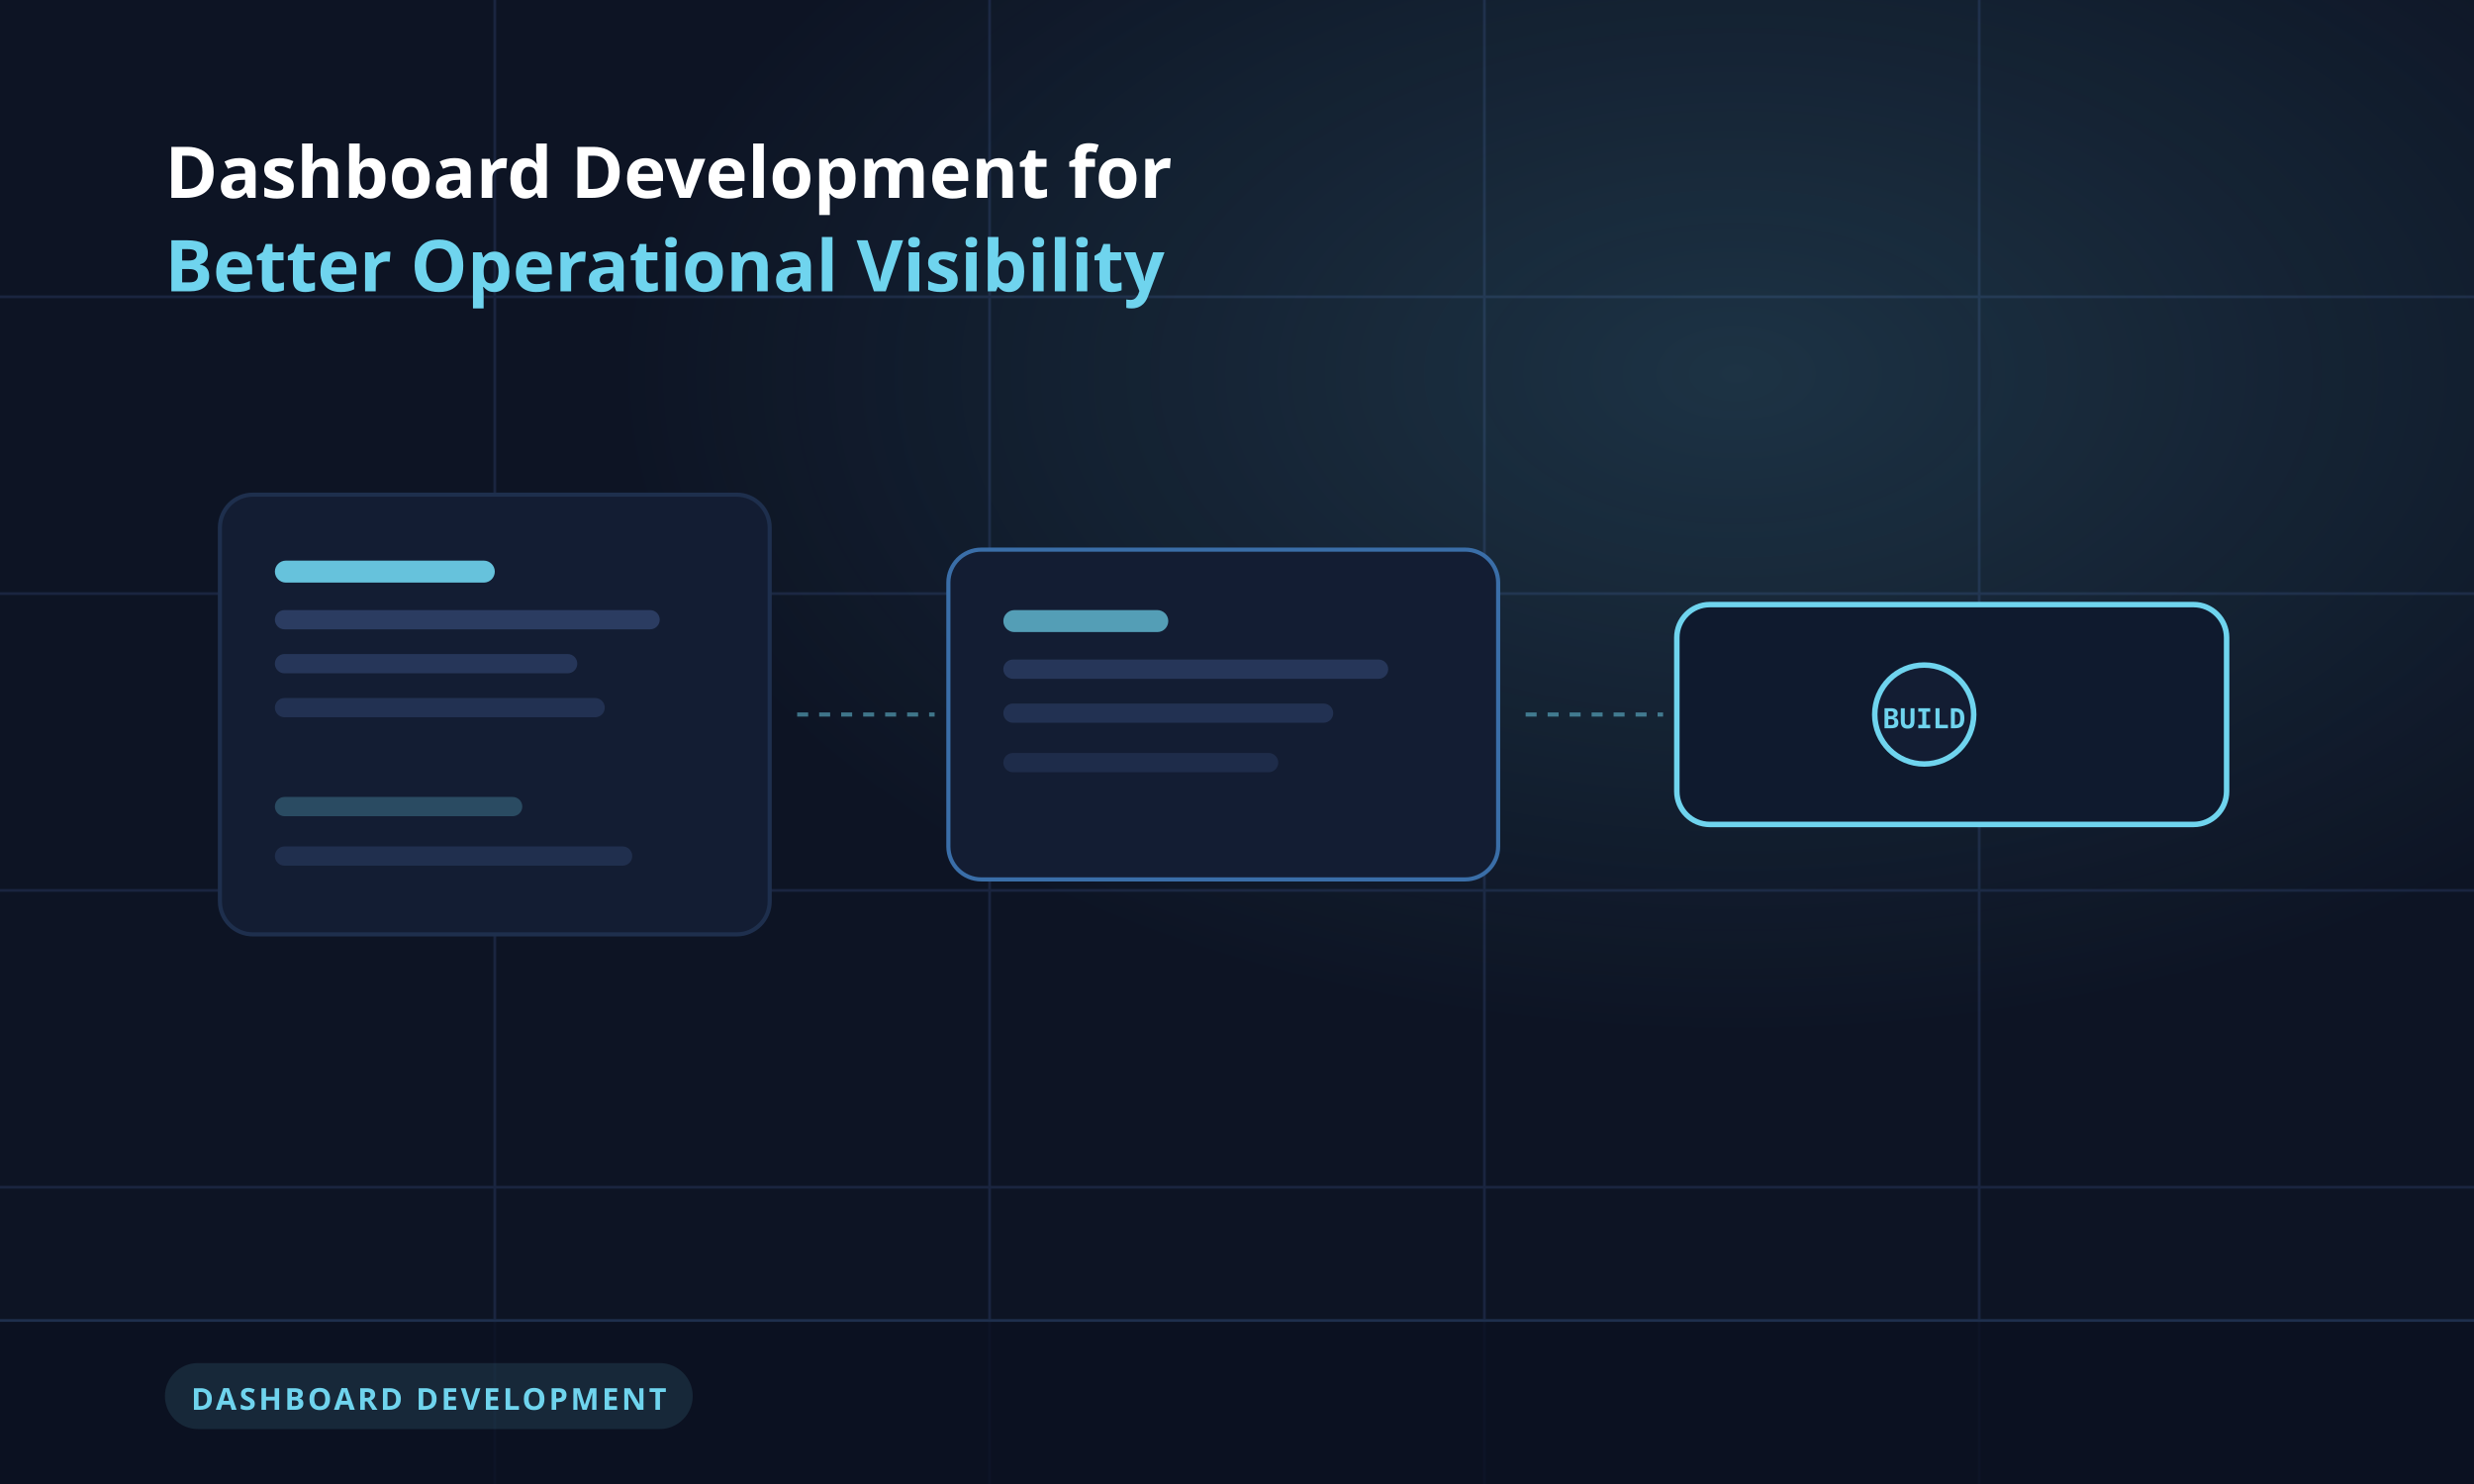
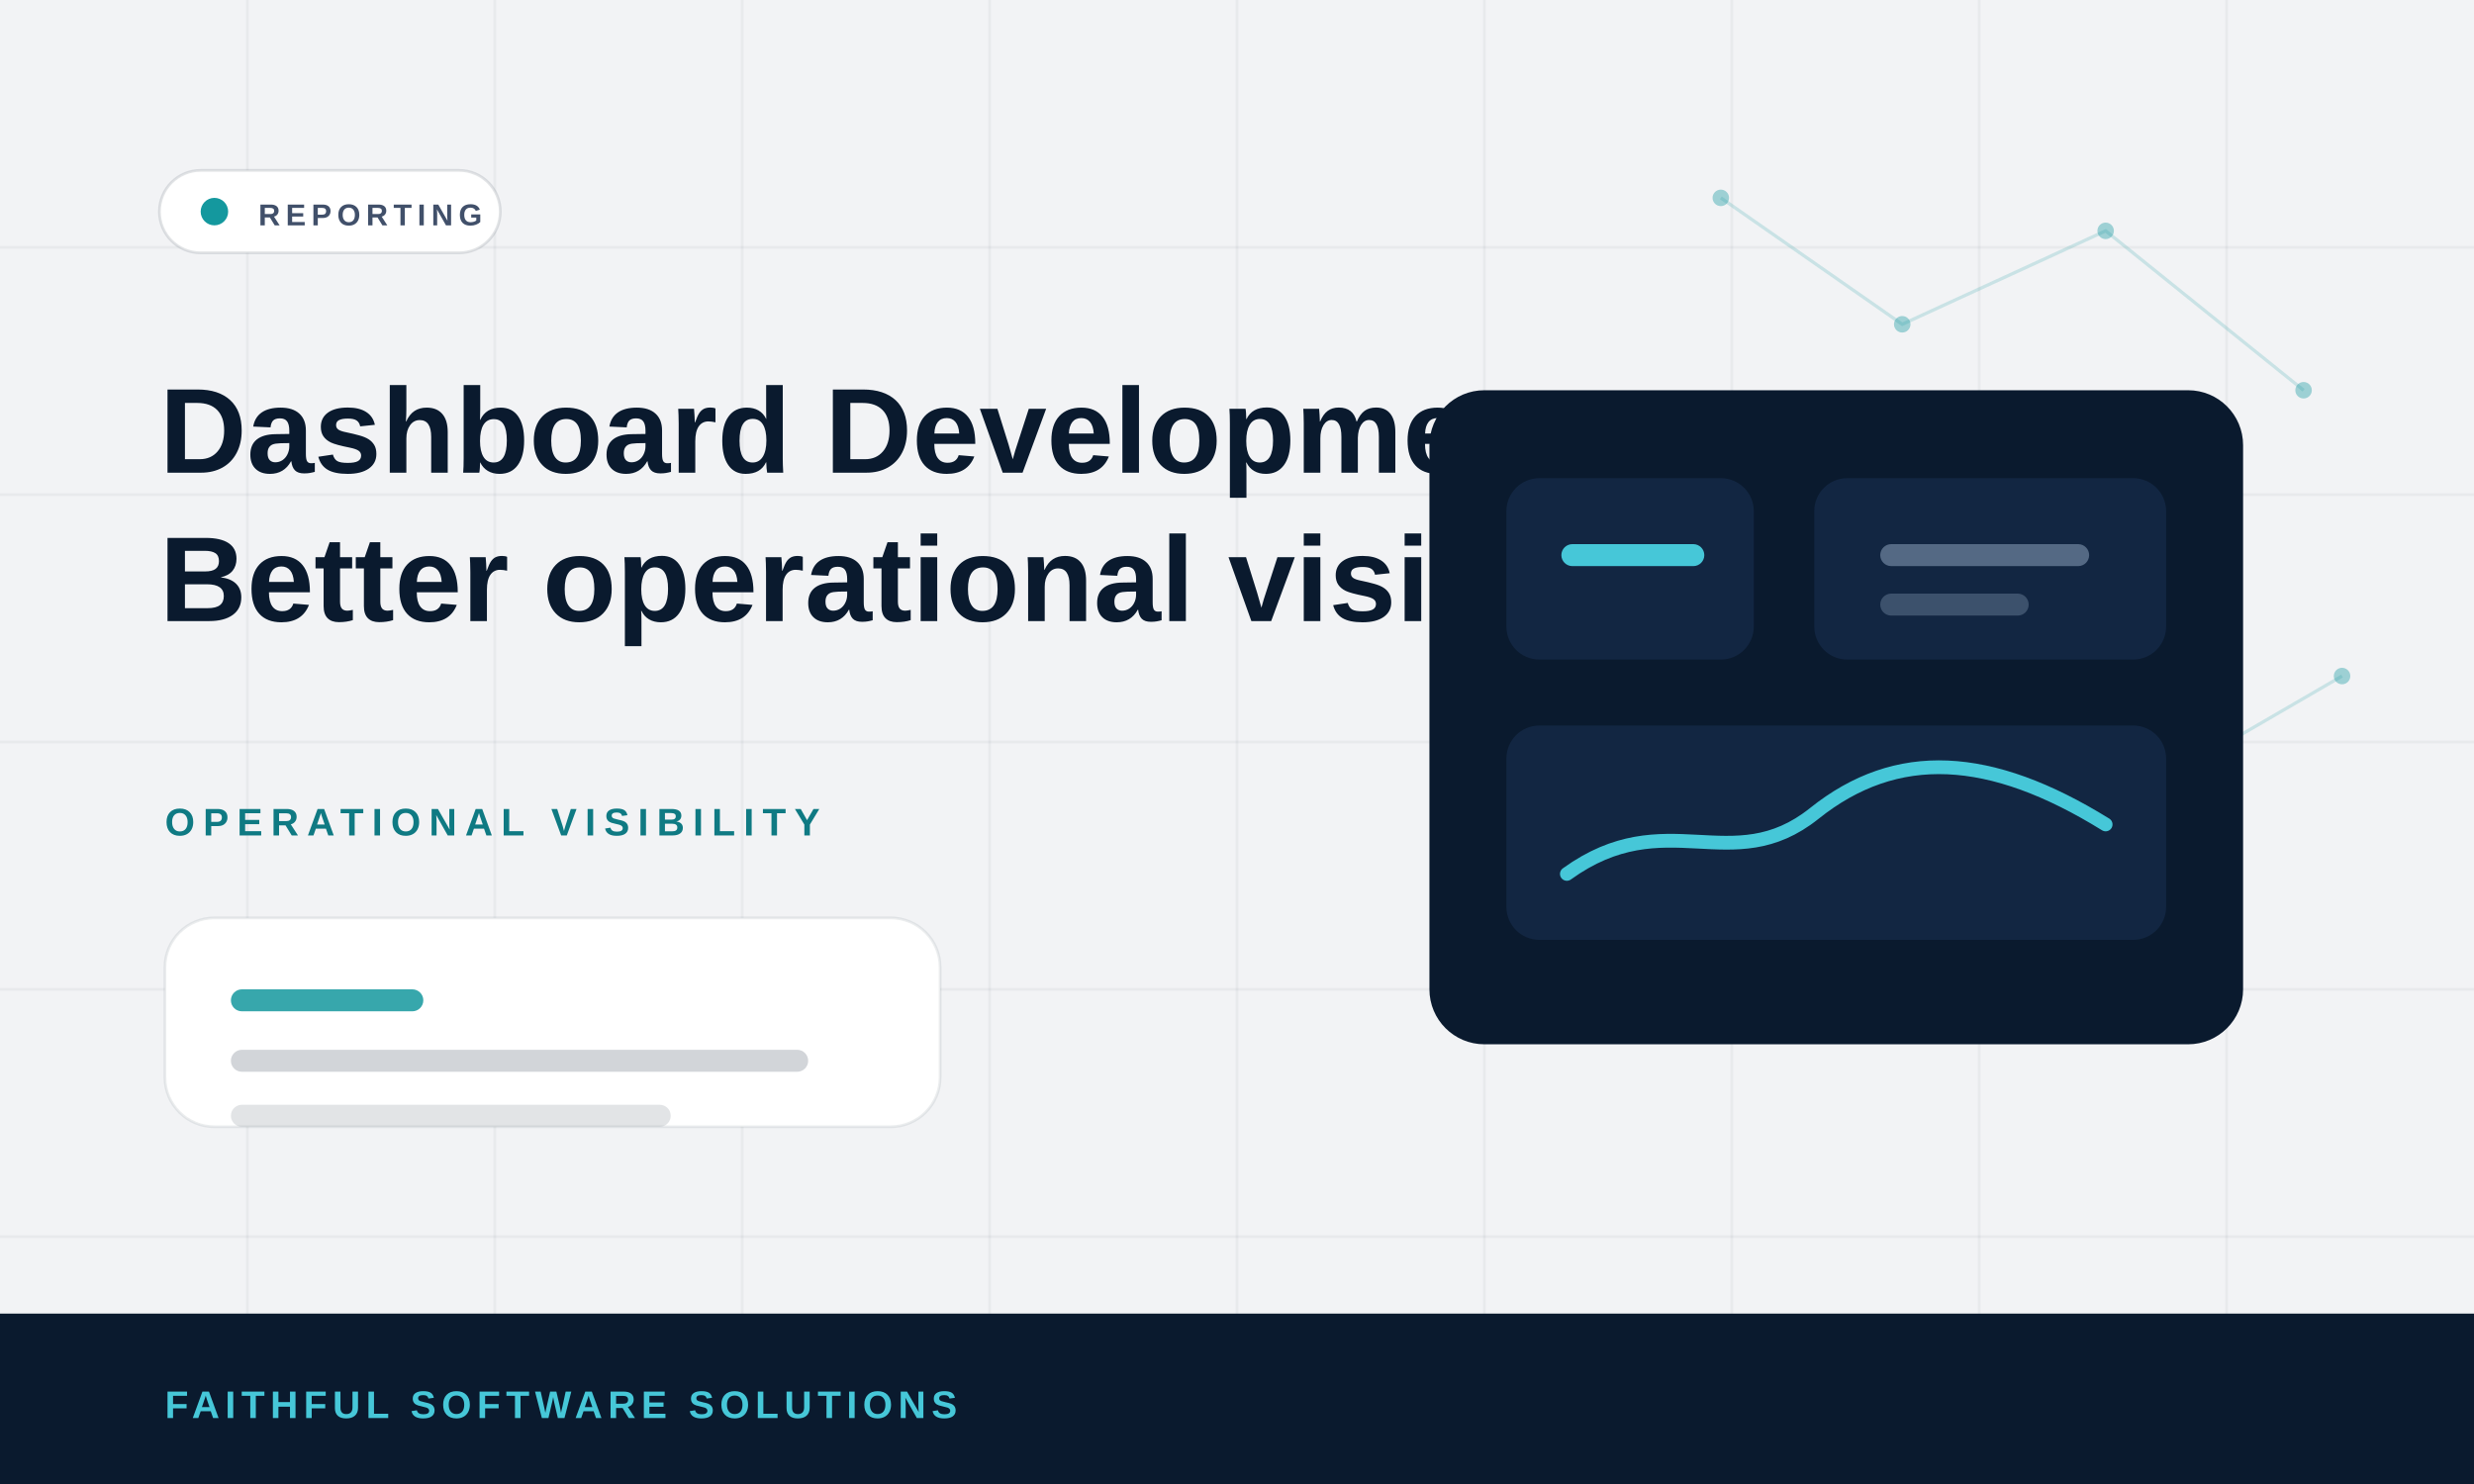
- <svg xmlns="http://www.w3.org/2000/svg" viewBox="0 0 900 540" fill="none">
-   <rect width="900" height="540" fill="#0d1424" />
-   <line x1="0" y1="108" x2="900" y2="108" stroke="#1a2540" stroke-width="1" />
-   <line x1="0" y1="216" x2="900" y2="216" stroke="#1a2540" stroke-width="1" />
-   <line x1="0" y1="324" x2="900" y2="324" stroke="#1a2540" stroke-width="1" />
-   <line x1="0" y1="432" x2="900" y2="432" stroke="#1a2540" stroke-width="1" />
-   <line x1="180" y1="0" x2="180" y2="540" stroke="#1a2540" stroke-width="1" />
-   <line x1="360" y1="0" x2="360" y2="540" stroke="#1a2540" stroke-width="1" />
-   <line x1="540" y1="0" x2="540" y2="540" stroke="#1a2540" stroke-width="1" />
-   <line x1="720" y1="0" x2="720" y2="540" stroke="#1a2540" stroke-width="1" />
-   <radialGradient id="glow-dashboard-dev-company-uk" cx="70%" cy="25%" r="45%">
-     <stop offset="0%" stop-color="#6fd4ee" stop-opacity="0.16" />
-     <stop offset="100%" stop-color="#6fd4ee" stop-opacity="0" />
-   </radialGradient>
-   <rect width="900" height="540" fill="url(#glow-dashboard-dev-company-uk)" />
-   <rect x="80" y="180" width="200" height="160" rx="12" fill="#131d33" stroke="#1e2f4d" stroke-width="1.5" />
-   <rect x="100" y="204" width="80" height="8" rx="4" fill="#6fd4ee" opacity="0.9" />
-   <rect x="100" y="222" width="140" height="7" rx="3.5" fill="#3a5080" opacity="0.6" />
-   <rect x="100" y="238" width="110" height="7" rx="3.5" fill="#3a5080" opacity="0.5" />
-   <rect x="100" y="254" width="120" height="7" rx="3.5" fill="#3a5080" opacity="0.4" />
-   <rect x="100" y="290" width="90" height="7" rx="3.5" fill="#6fd4ee" opacity="0.25" />
-   <rect x="100" y="308" width="130" height="7" rx="3.5" fill="#3a5080" opacity="0.35" />
-   <line x1="290" y1="260" x2="340" y2="260" stroke="#6fd4ee" stroke-width="1.5" stroke-dasharray="4 4" opacity="0.5" />
-   <rect x="345" y="200" width="200" height="120" rx="12" fill="#131d33" stroke="#3a6ea8" stroke-width="1.5" />
-   <rect x="365" y="222" width="60" height="8" rx="4" fill="#6fd4ee" opacity="0.7" />
-   <rect x="365" y="240" width="140" height="7" rx="3.5" fill="#3a5080" opacity="0.5" />
-   <rect x="365" y="256" width="120" height="7" rx="3.5" fill="#3a5080" opacity="0.4" />
-   <rect x="365" y="274" width="100" height="7" rx="3.5" fill="#3a5080" opacity="0.3" />
-   <line x1="555" y1="260" x2="605" y2="260" stroke="#6fd4ee" stroke-width="1.5" stroke-dasharray="4 4" opacity="0.5" />
-   <rect x="610" y="220" width="200" height="80" rx="12" fill="#0f1a2e" stroke="#6fd4ee" stroke-width="2" />
-   <circle cx="700" cy="260" r="18" fill="#131d33" stroke="#6fd4ee" stroke-width="2" />
-   <text x="700" y="265" text-anchor="middle" font-family="monospace" font-size="10" fill="#6fd4ee" font-weight="bold">BUILD</text>
-   <rect x="0" y="480" width="900" height="60" fill="#0a1020" opacity="0.8" />
-   <rect x="0" y="480" width="900" height="1" fill="#1e2f4d" />
-   <rect x="60" y="496" width="192" height="24" rx="12" fill="#6fd4ee" opacity="0.12" />
-   <text x="156" y="513" text-anchor="middle" font-family="sans-serif" font-size="11" fill="#6fd4ee" font-weight="bold" letter-spacing="1">DASHBOARD DEVELOPMENT</text>
-   <text x="60" y="72" font-family="sans-serif" font-size="26" font-weight="800" fill="#ffffff">Dashboard Development for</text>
-   <text x="60" y="106" font-family="sans-serif" font-size="26" font-weight="800" fill="#6fd4ee">Better Operational Visibility</text>
+ <svg xmlns="http://www.w3.org/2000/svg" viewBox="0 0 900 540" role="img" aria-labelledby="title desc">
+   <rect width="900" height="540" fill="#f2f3f5" />
+   <g stroke="#0a1a2e" stroke-opacity=".045" stroke-width="1">
+     <line x1="90" y1="0" x2="90" y2="540" />
+     <line x1="180" y1="0" x2="180" y2="540" />
+     <line x1="270" y1="0" x2="270" y2="540" />
+     <line x1="360" y1="0" x2="360" y2="540" />
+     <line x1="450" y1="0" x2="450" y2="540" />
+     <line x1="540" y1="0" x2="540" y2="540" />
+     <line x1="630" y1="0" x2="630" y2="540" />
+     <line x1="720" y1="0" x2="720" y2="540" />
+     <line x1="810" y1="0" x2="810" y2="540" />
+     <line x1="0" y1="90" x2="900" y2="90" />
+     <line x1="0" y1="180" x2="900" y2="180" />
+     <line x1="0" y1="270" x2="900" y2="270" />
+     <line x1="0" y1="360" x2="900" y2="360" />
+     <line x1="0" y1="450" x2="900" y2="450" />
+   </g>
+   <g fill="none" stroke="#14989e" stroke-opacity=".18" stroke-width="1.2">
+     <path d="M626 72 692 118 766 84 838 142" />
+     <path d="M650 256 716 224 790 282 852 246" />
+     <path d="M102 380 168 342 236 392 318 354" />
+   </g>
+   <g fill="#14989e" fill-opacity=".38">
+     <circle cx="626" cy="72" r="3" />
+     <circle cx="692" cy="118" r="3" />
+     <circle cx="766" cy="84" r="3" />
+     <circle cx="838" cy="142" r="3" />
+     <circle cx="650" cy="256" r="3" />
+     <circle cx="716" cy="224" r="3" />
+     <circle cx="790" cy="282" r="3" />
+     <circle cx="852" cy="246" r="3" />
+     <circle cx="102" cy="380" r="3" />
+     <circle cx="168" cy="342" r="3" />
+     <circle cx="236" cy="392" r="3" />
+     <circle cx="318" cy="354" r="3" />
+   </g>
+   <rect x="58" y="62" width="124" height="30" rx="15" fill="#ffffff" stroke="#0a1a2e" stroke-opacity=".12" />
+   <circle cx="78" cy="77" r="5" fill="#14989e" />
+   <text x="94" y="82" font-family="Arial, sans-serif" font-size="11" font-weight="700" letter-spacing="2" fill="#41506a">
+     REPORTING
+   </text>
+   <text x="58" y="172" font-family="Arial, sans-serif" font-size="44" font-weight="800" fill="#0a1a2e">
+     Dashboard Development
+   </text>
+   <text x="58" y="226" font-family="Arial, sans-serif" font-size="44" font-weight="800" fill="#0a1a2e">
+     Better operational visibility
+   </text>
+   <text x="60" y="304" font-family="Arial, sans-serif" font-size="14" font-weight="700" letter-spacing="3" fill="#0f7a83">
+     OPERATIONAL VISIBILITY
+   </text>
+   <rect x="60" y="334" width="282" height="76" rx="18" fill="#ffffff" stroke="#0a1a2e" stroke-opacity=".08" />
+   <rect x="84" y="360" width="70" height="8" rx="4" fill="#14989e" fill-opacity=".85" />
+   <rect x="84" y="382" width="210" height="8" rx="4" fill="#0a1a2e" fill-opacity=".18" />
+   <rect x="84" y="402" width="160" height="8" rx="4" fill="#0a1a2e" fill-opacity=".12" />
+   <g>
+     <rect x="520" y="142" width="296" height="238" rx="20" fill="#0a1a2e" />
+     <rect x="548" y="174" width="90" height="66" rx="12" fill="#122642" />
+     <rect x="660" y="174" width="128" height="66" rx="12" fill="#122642" />
+     <rect x="548" y="264" width="240" height="78" rx="12" fill="#122642" />
+     <path d="M570 318 C606 292 630 320 660 296 S724 274 766 300" stroke="#46c7d8" stroke-width="5" fill="none" stroke-linecap="round" />
+     <rect x="568" y="198" width="52" height="8" rx="4" fill="#46c7d8" />
+     <rect x="684" y="198" width="76" height="8" rx="4" fill="#8aa0b9" fill-opacity=".55" />
+     <rect x="684" y="216" width="54" height="8" rx="4" fill="#8aa0b9" fill-opacity=".35" />
+   </g>
+   <rect x="0" y="478" width="900" height="62" fill="#0a1a2e" />
+   <text x="60" y="516" font-family="Arial, sans-serif" font-size="14" font-weight="700" letter-spacing="2" fill="#46c7d8">
+     FAITHFUL SOFTWARE SOLUTIONS
+   </text>
</svg>
